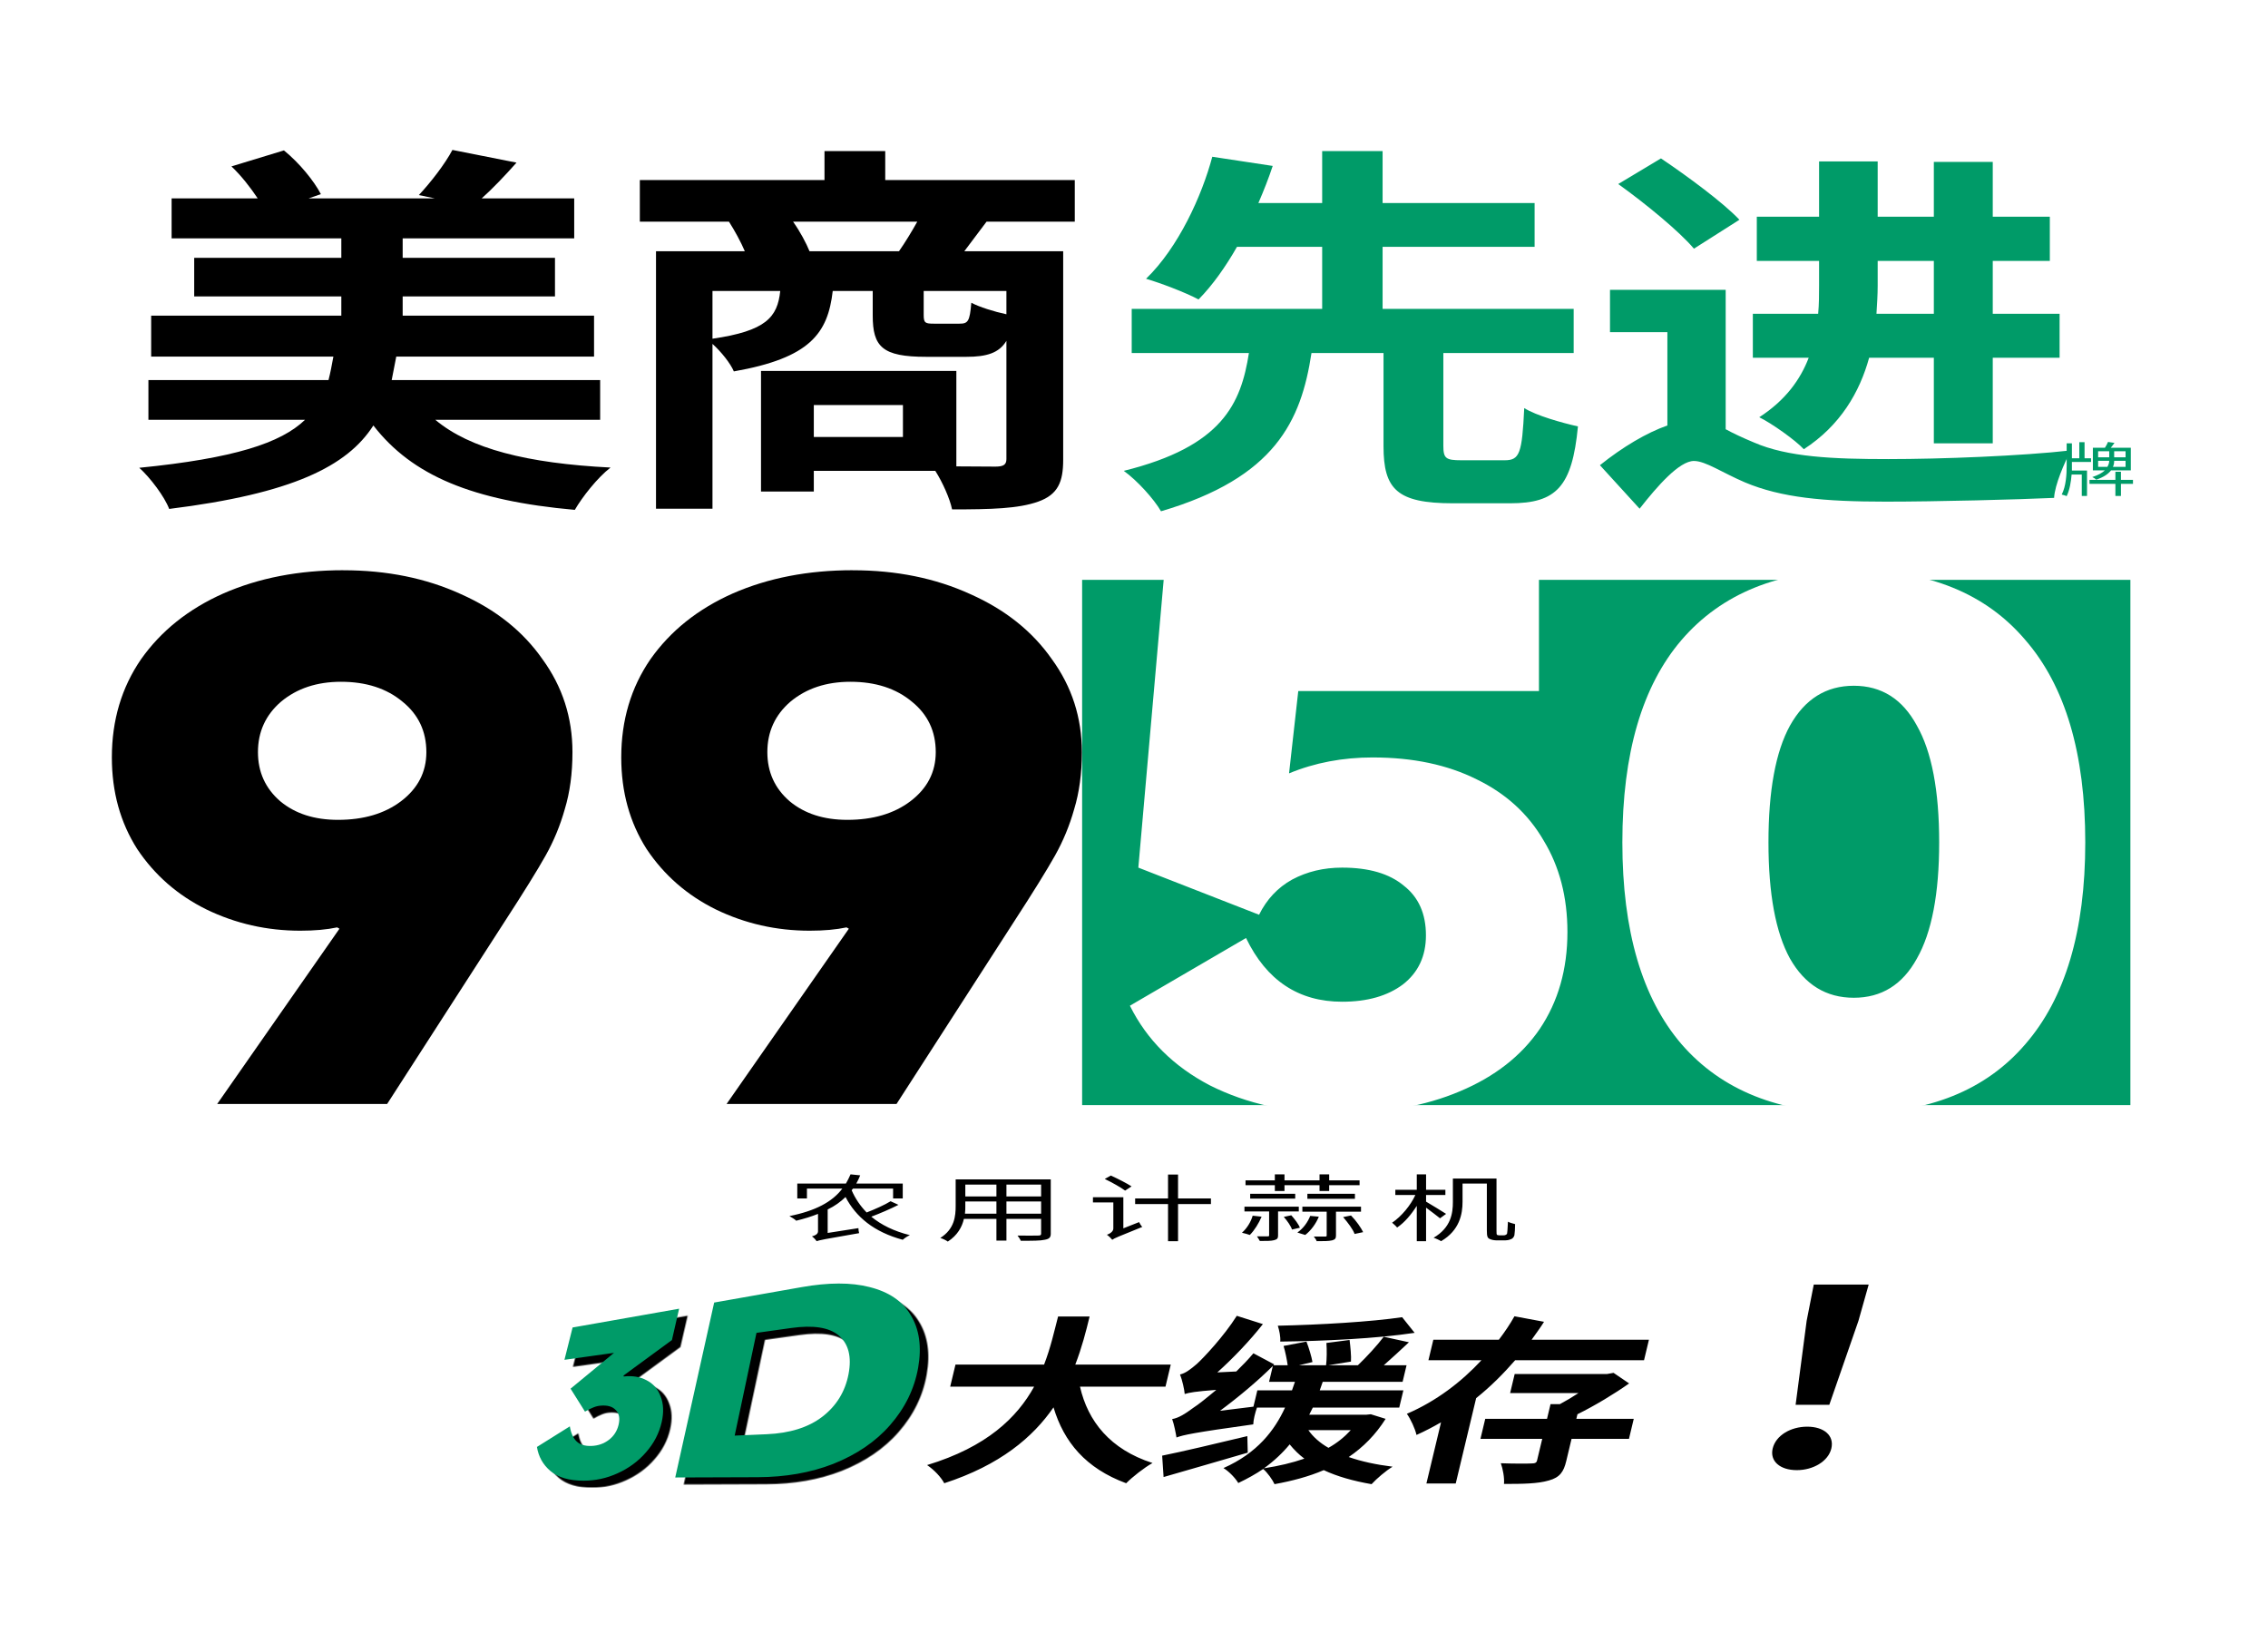
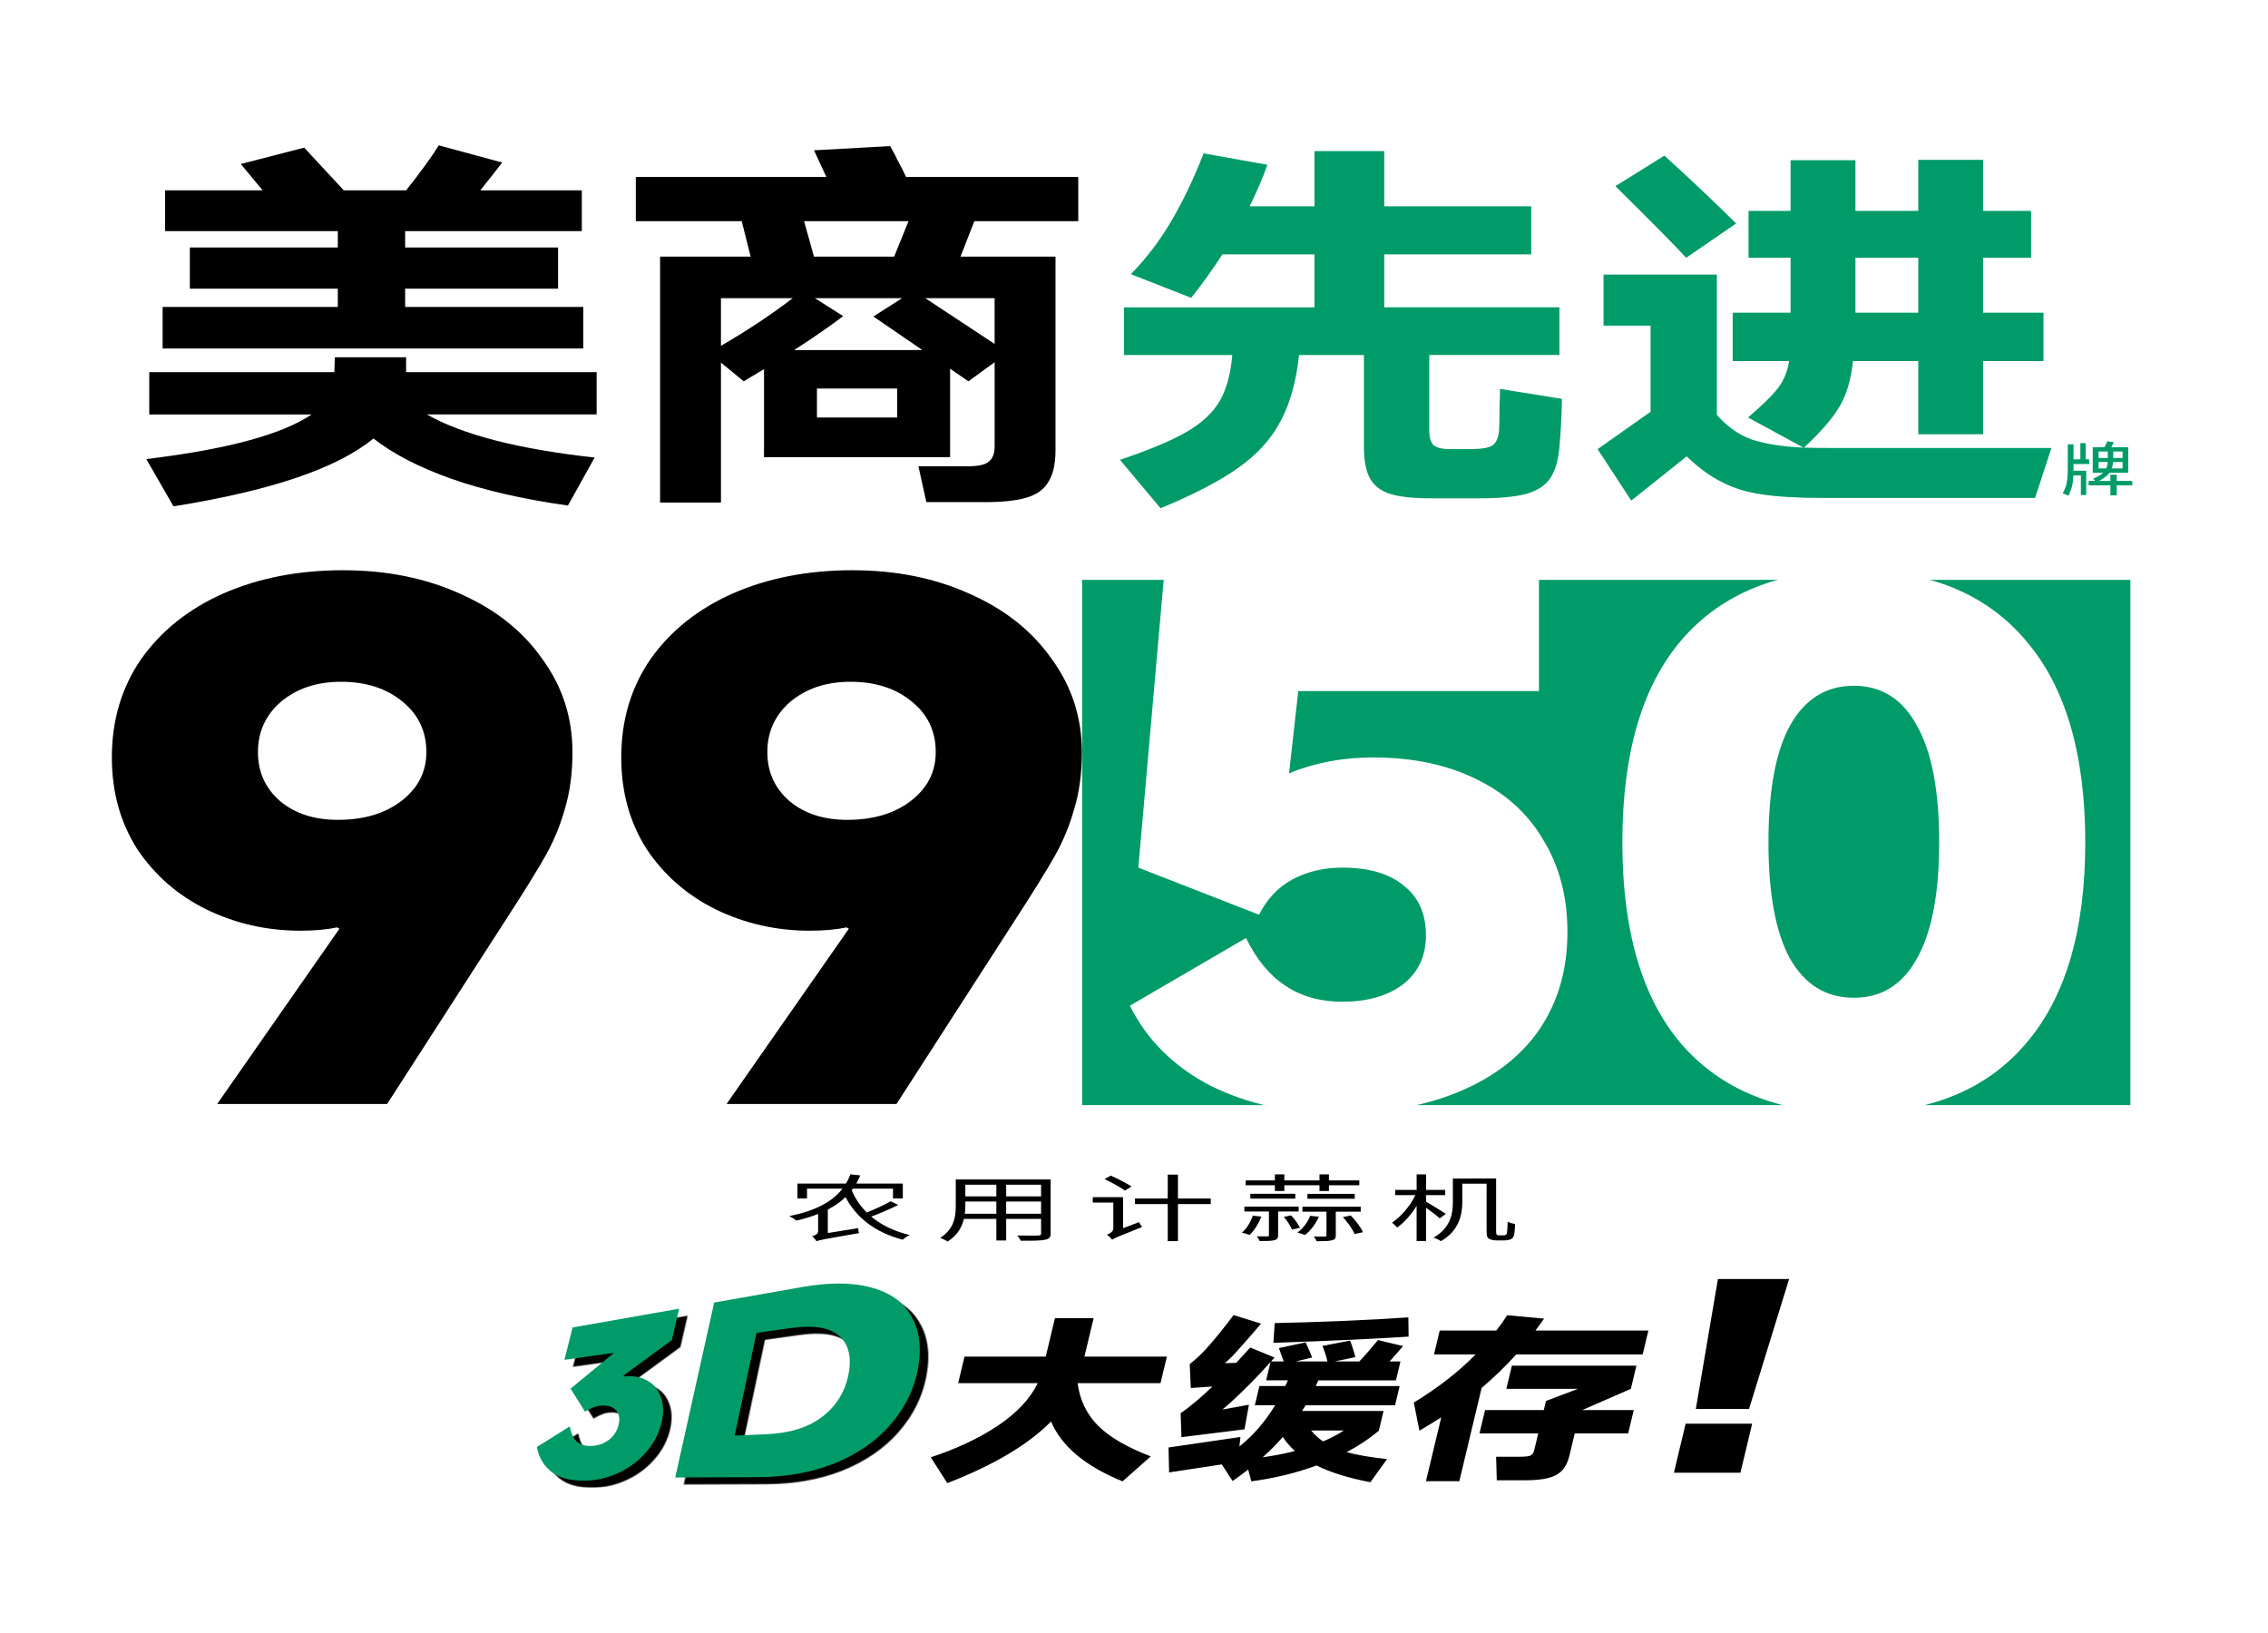
<svg xmlns="http://www.w3.org/2000/svg" width="500" height="360" viewBox="0 0 132.292 95.25" version="1.1" id="svg1" xml:space="preserve">
  <defs id="defs1">
    <filter style="color-interpolation-filters:sRGB" id="filter21" x="0" y="0" width="1.027" height="1.035">
      <feFlood result="flood" in="SourceGraphic" flood-opacity="1" flood-color="rgb(0,0,0)" id="feFlood20" />
      <feGaussianBlur result="blur" in="SourceGraphic" stdDeviation="0" id="feGaussianBlur20" />
      <feOffset result="offset" in="blur" dx="0.7" dy="0.5" id="feOffset20" />
      <feComposite result="comp1" operator="in" in="flood" in2="offset" id="feComposite20" />
      <feComposite result="comp2" operator="over" in="SourceGraphic" in2="comp1" id="feComposite21" />
    </filter>
    <filter style="color-interpolation-filters:sRGB;" id="filter24" x="-0.006" y="-0.016" width="1.026" height="1.064">
      <feFlood result="flood" in="SourceGraphic" flood-opacity="1" flood-color="rgb(0,155,104)" id="feFlood23" />
      <feGaussianBlur result="blur" in="SourceGraphic" stdDeviation="0" id="feGaussianBlur23" />
      <feOffset result="offset" in="blur" dx="0.7" dy="0.5" id="feOffset23" />
      <feComposite result="comp1" operator="in" in="flood" in2="offset" id="feComposite23" />
      <feComposite result="comp2" operator="over" in="SourceGraphic" in2="comp1" id="feComposite24" />
    </filter>
  </defs>
  <g id="layer1">
    <circle style="display:none;fill:#ffffff;fill-opacity:1;stroke:none;stroke-width:5.766;stroke-linejoin:bevel;stroke-dasharray:none;stroke-opacity:1;paint-order:stroke markers fill" id="path63" cx="-227.411" cy="163.325" r="33.073" transform="rotate(-165.9727)" />
-     <rect style="fill:#ffffff;fill-opacity:1;stroke-width:2.094;stroke-linecap:square;stroke-linejoin:round;stroke-dashoffset:34.016;paint-order:stroke fill markers" id="rect5" width="132.292" height="95.25" x="2.5221605e-06" y="8.7646487e-07" />
+     <path id="rect5" style="fill:#ffffff;stroke-width:2.094;stroke-linecap:square;stroke-linejoin:round;stroke-dashoffset:34.016;paint-order:stroke fill markers" d="M 2.5221605e-6,8.7646487e-7 H 132.292 V 95.25 H 2.5221605e-6 Z" />
    <g id="g14">
-       <text xml:space="preserve" style="font-size:25.334px;line-height:0.7;font-family:Verana;-inkscape-font-specification:Verana;text-align:start;text-decoration-color:#000000;letter-spacing:-0.553px;word-spacing:0px;writing-mode:lr-tb;direction:ltr;text-anchor:start;fill:#000000;fill-opacity:1;stroke-width:6.334;stroke-linecap:square;stroke-linejoin:round;stroke-dashoffset:34.016;paint-order:stroke fill markers" x="6.425" y="31.574" id="text1" transform="scale(1.139446,0.8776195)">
-         <tspan id="tspan1" style="font-style:normal;font-variant:normal;font-weight:630;font-stretch:normal;font-family:misans;-inkscape-font-specification:'misans weight=630';letter-spacing:-0.553px;fill:#000000;fill-opacity:1;stroke-width:6.334" x="6.425" y="31.574">美商<tspan style="letter-spacing:-0.553px;fill:#009b68;fill-opacity:1;stroke-width:6.334" id="tspan6">先进</tspan>
-         </tspan>
-       </text>
-       <text xml:space="preserve" style="font-size:3.926px;line-height:0.7;font-family:Verana;-inkscape-font-specification:Verana;text-align:start;text-decoration-color:#000000;letter-spacing:0.654px;word-spacing:0px;writing-mode:lr-tb;direction:ltr;text-anchor:start;fill:#009b68;fill-opacity:1;stroke-width:0.982;stroke-linecap:square;stroke-linejoin:round;stroke-dashoffset:34.016;paint-order:stroke fill markers" x="104.312" y="32.99" id="text2" transform="scale(1.151334,0.8685575)">
-         <tspan id="tspan2" style="font-style:normal;font-variant:normal;font-weight:normal;font-stretch:normal;font-family:misans;-inkscape-font-specification:misans;fill:#009b68;fill-opacity:1;stroke-width:0.982" x="104.312" y="32.99">牌</tspan>
-       </text>
+       <g id="text1" style="font-size:25.334px;line-height:0.7;font-family:Verana;-inkscape-font-specification:Verana;letter-spacing:-0.553px;word-spacing:0px;stroke-width:6.334;stroke-linecap:square;stroke-linejoin:round;stroke-dashoffset:34.016;paint-order:stroke fill markers" transform="scale(1.139446,0.8776195)" aria-label="美商先进">
+         <path style="font-weight:630;font-family:misans;-inkscape-font-specification:'misans weight=630'" d="m 29.859,20.401 v 2.761 H 8.325 V 20.401 H 17.293 V 19.185 H 9.718 V 16.449 H 17.293 V 15.36 H 8.452 v -2.711 h 4.991 l -1.115,-1.748 3.243,-1.089 2.027,2.837 h 3.192 q 1.115,-1.824 1.672,-2.989 l 3.243,1.14 q -0.304,0.532 -1.115,1.849 h 5.194 v 2.711 h -9.044 v 1.089 h 7.828 v 2.736 h -7.828 v 1.216 z m 0.684,4.332 v 2.812 h -8.69 q 2.736,2.027 8.588,2.863 l -1.368,3.192 q -3.445,-0.633 -5.954,-1.773 -2.483,-1.14 -4.003,-2.685 -2.761,2.964 -10.235,4.51 L 7.489,30.51 q 6.182,-0.963 8.462,-2.964 H 7.641 V 24.733 h 9.475 l 0.025,-0.988 h 3.648 V 24.733 Z M 55.198,14.701 h -5.32 l -0.709,2.356 h 4.864 v 12.844 q 0,1.368 -0.355,2.103 -0.329,0.76 -1.115,1.064 -0.76,0.304 -2.153,0.304 h -2.989 l -0.405,-2.381 h 2.508 q 0.811,0 1.089,-0.304 0.304,-0.304 0.304,-1.039 v -5.574 l -1.343,1.267 -0.937,-0.836 v 5.878 h -9.526 v -5.852 l -1.039,0.811 -1.165,-1.241 v 9.298 H 33.791 V 17.057 h 4.636 l -0.456,-2.356 h -5.422 v -2.939 h 9.754 l -0.633,-1.773 3.901,-0.279 0.253,0.608 q 0.076,0.228 0.228,0.583 0.152,0.355 0.329,0.861 h 8.816 z m -13.529,2.356 h 4.104 l 0.735,-2.356 h -5.346 z m -4.763,5.928 q 2.077,-1.571 3.673,-3.167 h -3.673 z m 10.311,0.279 -2.508,-2.229 1.469,-1.216 h -4.459 l 1.444,1.191 q -0.912,0.912 -2.508,2.255 z m 0.152,-3.445 3.547,3.04 v -3.04 z m -5.548,7.93 h 4.104 v -1.925 h -4.104 z" id="path5" />
+         <path style="font-weight:630;font-family:misans;-inkscape-font-specification:'misans weight=630';fill:#009b68" d="m 79.954,26.507 q 0,1.343 -0.127,3.243 -0.101,1.393 -0.507,2.103 -0.405,0.709 -1.241,0.988 -0.836,0.279 -2.381,0.279 h -2.457 q -1.368,0 -2.103,-0.304 -0.709,-0.304 -1.013,-1.039 -0.304,-0.709 -0.304,-2.103 v -6.08 h -3.319 q -0.228,2.685 -0.963,4.434 -0.709,1.748 -2.153,3.065 -1.419,1.317 -3.977,2.685 l -2.077,-3.217 q 2.204,-0.963 3.369,-1.824 1.191,-0.887 1.723,-2.052 0.532,-1.165 0.659,-3.091 h -5.548 v -3.167 h 9.754 v -3.521 h -4.712 q -0.76,1.52 -1.596,2.888 l -3.091,-1.571 q 1.216,-1.621 2.077,-3.547 0.887,-1.951 1.647,-4.484 l 3.268,0.76 q -0.38,1.368 -0.912,2.761 h 3.319 v -3.673 h 3.572 v 3.673 h 7.524 v 3.192 h -7.524 v 3.521 h 8.968 v 3.167 h -6.663 v 5.016 q 0,0.709 0.228,0.988 0.253,0.253 0.836,0.253 h 0.988 q 0.912,0 1.191,-0.253 0.279,-0.279 0.329,-0.963 0.025,-0.38 0.025,-1.697 0.025,-0.431 0.025,-1.089 z m 6.364,-9.374 q -0.861,-1.216 -3.623,-4.763 l 2.508,-2.027 q 2.001,2.356 3.673,4.51 z m 18.697,12.642 -0.836,3.319 H 93.234 q -1.824,0 -2.989,-0.228 -1.165,-0.203 -2.077,-0.811 -0.912,-0.583 -1.824,-1.723 l -2.837,2.939 -1.723,-3.42 2.711,-2.483 V 21.643 H 82.087 V 18.248 h 5.802 v 9.323 q 0.76,1.14 1.748,1.621 1.013,0.456 2.685,0.557 l -2.837,-2.001 q 1.115,-1.241 1.545,-1.976 0.431,-0.735 0.557,-1.773 h -2.888 V 20.781 h 2.964 v -0.735 -2.913 h -2.153 v -3.116 h 2.153 V 10.648 h 3.319 v 3.369 h 3.217 v -3.395 h 3.319 v 3.395 h 2.457 v 3.116 h -2.457 v 3.648 h 3.091 v 3.217 h -3.091 v 4.864 h -3.319 v -4.864 h -3.344 q -0.152,1.9 -0.709,3.065 -0.532,1.165 -1.799,2.685 0.431,0.025 1.393,0.025 z M 94.982,17.133 v 2.66 0.988 h 3.217 v -3.648 z" id="path6" />
+       </g>
+       <path style="font-size:3.926px;line-height:0.7;font-family:misans;-inkscape-font-specification:misans;letter-spacing:0.654px;word-spacing:0px;fill:#009b68;stroke-width:0.982;stroke-linecap:square;stroke-linejoin:round;stroke-dashoffset:34.016;paint-order:stroke fill markers" d="m 108.026,32.295 v 0.298 h -0.785 v 0.671 h -0.322 V 32.593 h -1.103 v -0.298 h 0.33 l -0.102,-0.145 q 0.185,-0.114 0.302,-0.204 0.122,-0.094 0.204,-0.196 h -0.526 v -1.716 h 0.593 q 0.106,-0.263 0.145,-0.4 l 0.33,0.063 q -0.035,0.114 -0.126,0.338 h 0.856 v 1.716 h -0.95 q -0.086,0.157 -0.22,0.291 -0.13,0.13 -0.314,0.255 h 0.581 v -0.416 h 0.322 v 0.416 z m -2.976,-0.817 v 0.133 h 0.644 v 1.633 h -0.271 v -1.319 h -0.381 q -0.016,0.448 -0.071,0.746 -0.055,0.298 -0.181,0.616 L 104.508,33.131 q 0.106,-0.283 0.157,-0.491 0.051,-0.208 0.071,-0.491 0.024,-0.283 0.024,-0.77 v -1.543 h 0.291 v 1.009 h 0.346 v -1.088 h 0.271 v 1.088 h 0.177 v 0.314 h -0.793 z m 1.735,-0.722 v -0.436 h -0.467 v 0.436 z m 0.279,0 h 0.471 v -0.436 h -0.471 z m -0.746,0.703 h 0.389 q 0.059,-0.177 0.075,-0.432 h -0.463 z m 1.217,0 v -0.432 h -0.479 q -0.012,0.228 -0.067,0.432 z" id="text2" transform="scale(1.151334,0.8685575)" aria-label="牌" />
    </g>
-     <text xml:space="preserve" style="font-size:5.65px;line-height:0.7;font-family:Verana;-inkscape-font-specification:Verana;text-align:start;text-decoration-color:#000000;letter-spacing:0.942px;word-spacing:0px;writing-mode:lr-tb;direction:ltr;text-anchor:start;fill:#000000;fill-opacity:1;stroke-width:1.413;stroke-linecap:square;stroke-linejoin:round;stroke-dashoffset:34.016;paint-order:stroke fill markers" x="34.313" y="96.17" id="text4" transform="scale(1.334678,0.7492443)">
-       <tspan id="tspan4" style="fill:#000000;fill-opacity:1;stroke-width:1.413" x="34.313" y="96.17">农用计蒜机</tspan>
-     </text>
-     <rect style="fill:#009b68;fill-opacity:1;stroke-width:0.631;stroke-linecap:square;stroke-linejoin:round;stroke-dashoffset:34.016;paint-order:stroke fill markers" id="rect6" width="61.145" height="30.637" x="63.12" y="33.822" />
+     <path d="m 35.681,96.628 c 0.13,-0.09 0.333,-0.164 1.865,-0.633 -0.023,-0.09 -0.04,-0.266 -0.04,-0.384 l -1.328,0.379 v -1.825 c 0.305,-0.277 0.559,-0.599 0.774,-0.972 0.458,1.542 1.232,2.712 2.497,3.317 0.073,-0.119 0.209,-0.277 0.311,-0.362 -0.701,-0.299 -1.254,-0.797 -1.684,-1.435 0.373,-0.249 0.842,-0.599 1.181,-0.91 l -0.333,-0.283 c -0.26,0.271 -0.689,0.622 -1.045,0.87 -0.288,-0.514 -0.509,-1.096 -0.655,-1.729 l 0.051,-0.124 h 1.752 v 0.763 h 0.429 v -1.158 h -2.034 c 0.062,-0.203 0.124,-0.412 0.175,-0.638 l -0.429,-0.085 c -0.057,0.254 -0.119,0.497 -0.198,0.723 h -2.119 v 1.158 h 0.418 v -0.763 h 1.548 c -0.446,1.034 -1.181,1.723 -2.322,2.136 0.096,0.085 0.254,0.26 0.311,0.35 0.35,-0.147 0.667,-0.316 0.949,-0.52 v 1.362 c 0,0.22 -0.164,0.333 -0.266,0.379 0.073,0.096 0.164,0.283 0.192,0.384 z m 6.089,-4.808 v 2.051 c 0,0.797 -0.057,1.797 -0.684,2.503 0.096,0.051 0.266,0.192 0.328,0.277 0.435,-0.48 0.627,-1.13 0.712,-1.763 h 1.418 v 1.684 h 0.429 v -1.684 h 1.526 v 1.158 c 0,0.102 -0.04,0.136 -0.153,0.141 -0.107,0.006 -0.492,0.011 -0.887,-0.006 0.057,0.113 0.124,0.299 0.147,0.407 0.531,0.006 0.859,0 1.051,-0.068 0.192,-0.068 0.26,-0.198 0.26,-0.475 V 91.82 Z m 0.418,0.407 h 1.356 v 0.91 H 42.188 Z m 3.311,0 v 0.91 H 43.973 V 92.227 Z m -3.311,1.311 h 1.356 v 0.949 h -1.379 c 0.017,-0.215 0.023,-0.424 0.023,-0.616 z m 3.311,0 v 0.949 h -1.526 v -0.949 z m 2.772,-1.746 c 0.316,0.266 0.712,0.65 0.893,0.893 l 0.288,-0.316 C 49.26,92.136 48.859,91.775 48.548,91.52 Z m -0.514,1.407 v 0.418 h 0.898 v 2.028 c 0,0.243 -0.175,0.412 -0.283,0.48 0.079,0.085 0.192,0.277 0.232,0.39 0.09,-0.119 0.249,-0.243 1.316,-1 -0.045,-0.079 -0.113,-0.26 -0.141,-0.373 l -0.695,0.475 v -2.418 z m 3.277,-1.757 v 1.859 h -1.435 v 0.435 h 1.435 v 2.887 h 0.446 v -2.887 h 1.435 v -0.435 h -1.435 v -1.859 z m 3.609,1.492 v 0.379 h 1.966 v -0.379 z m 0.107,1.706 c -0.09,0.486 -0.254,0.983 -0.475,1.322 0.096,0.04 0.266,0.124 0.339,0.175 0.209,-0.35 0.396,-0.898 0.514,-1.424 z m 1.356,0.096 c 0.153,0.305 0.305,0.718 0.356,0.989 l 0.35,-0.141 c -0.062,-0.26 -0.22,-0.661 -0.39,-0.966 z m 1.034,-1.797 v 0.384 h 2.068 v -0.384 z m 0.119,1.712 c -0.107,0.492 -0.305,0.977 -0.559,1.305 0.09,0.04 0.26,0.13 0.333,0.186 0.254,-0.35 0.475,-0.881 0.605,-1.418 z m 1.429,0.102 c 0.215,0.412 0.435,0.961 0.509,1.316 l 0.367,-0.141 C 59.479,95.572 59.264,95.04 59.033,94.628 Z m -4.305,-0.819 v 0.379 h 1.074 v 1.87 c 0,0.057 -0.017,0.068 -0.073,0.068 -0.068,0.006 -0.249,0.006 -0.458,0 0.051,0.107 0.107,0.26 0.124,0.362 0.305,0 0.503,0 0.638,-0.062 0.136,-0.062 0.17,-0.164 0.17,-0.367 v -1.87 h 0.898 v -0.379 z m 2.537,0.011 v 0.384 h 1.051 v 1.859 c 0,0.062 -0.017,0.079 -0.079,0.079 -0.062,0 -0.26,0 -0.48,-0.006 0.057,0.107 0.107,0.26 0.124,0.367 0.322,0 0.525,-0.006 0.667,-0.068 0.141,-0.057 0.175,-0.164 0.175,-0.367 v -1.865 h 1.09 v -0.384 z m -2.48,-2.051 v 0.379 h 1.277 v 0.446 h 0.412 v -0.446 h 1.537 v 0.446 h 0.412 v -0.446 h 1.328 V 91.893 H 58.078 V 91.424 h -0.412 v 0.469 H 56.129 V 91.424 h -0.412 v 0.469 z m 9.055,-0.147 v 1.814 c 0,0.876 -0.079,2 -0.842,2.791 0.096,0.051 0.26,0.192 0.322,0.271 0.814,-0.836 0.932,-2.119 0.932,-3.062 v -1.413 h 1.062 v 3.639 c 0,0.486 0.034,0.588 0.13,0.672 0.085,0.073 0.209,0.107 0.322,0.107 0.073,0 0.203,0 0.288,0 0.119,0 0.22,-0.023 0.299,-0.079 0.085,-0.057 0.13,-0.153 0.158,-0.316 0.023,-0.141 0.045,-0.559 0.045,-0.881 -0.107,-0.034 -0.237,-0.102 -0.322,-0.181 -0.006,0.379 -0.011,0.678 -0.028,0.808 -0.006,0.13 -0.023,0.181 -0.057,0.215 -0.023,0.028 -0.068,0.04 -0.113,0.04 -0.057,0 -0.124,0 -0.164,0 -0.045,0 -0.073,-0.011 -0.102,-0.034 -0.028,-0.023 -0.04,-0.13 -0.04,-0.316 V 91.746 Z M 61.912,91.424 v 1.209 h -0.938 v 0.407 h 0.881 c -0.203,0.785 -0.616,1.667 -1.017,2.141 0.068,0.102 0.175,0.271 0.22,0.384 0.316,-0.39 0.622,-1.028 0.853,-1.689 v 2.74 h 0.412 v -2.593 c 0.22,0.283 0.486,0.633 0.599,0.825 l 0.266,-0.35 C 63.059,94.351 62.523,93.747 62.325,93.549 V 93.04 h 0.836 V 92.633 H 62.325 V 91.424 Z" id="text4" style="font-size:5.65px;line-height:0.7;font-family:Verana;-inkscape-font-specification:Verana;letter-spacing:0.942px;word-spacing:0px;stroke-width:1.413;stroke-linecap:square;stroke-linejoin:round;stroke-dashoffset:34.016;paint-order:stroke fill markers" transform="scale(1.334678,0.7492443)" aria-label="农用计蒜机" />
+     <path id="rect6" style="fill:#009b68;stroke-width:0.631;stroke-linecap:square;stroke-linejoin:round;stroke-dashoffset:34.016;paint-order:stroke fill markers" d="m 63.12,33.822 h 61.145 v 30.637 H 63.12 Z" />
    <g id="text5" style="font-size:41.674px;line-height:0;font-family:misans;-inkscape-font-specification:misans;letter-spacing:-0.523px;word-spacing:0px;stroke-width:0.612;stroke-linecap:square;stroke-linejoin:round;stroke-dashoffset:34.016;paint-order:stroke fill markers" transform="scale(1.07628,0.9291266)" aria-label="9950">
      <path style="font-weight:bold;-inkscape-font-specification:'misans Bold'" d="m 18.607,35.799 q 3.542,0 6.376,1.5 2.834,1.459 4.417,4.084 1.625,2.584 1.625,5.834 0,2 -0.417,3.584 -0.375,1.542 -1.042,2.917 -0.667,1.375 -2.209,4.126 l -6.376,11.46 h -9.21 l 6.626,-11.002 -0.125,-0.083 q -0.833,0.208 -2,0.208 -2.709,0 -5.084,-1.334 -2.334,-1.334 -3.751,-3.792 -1.375,-2.5 -1.375,-5.751 0,-3.501 1.584,-6.168 1.625,-2.667 4.459,-4.126 2.875,-1.459 6.501,-1.459 z m -0.292,15.669 q 2.084,0 3.417,-1.167 1.375,-1.209 1.375,-3.084 0,-1.959 -1.292,-3.167 -1.292,-1.25 -3.334,-1.25 -1.959,0 -3.251,1.25 -1.25,1.25 -1.25,3.167 0,1.875 1.209,3.084 1.209,1.167 3.126,1.167 z m 27.899,-15.669 q 3.542,0 6.376,1.5 2.834,1.459 4.417,4.084 1.625,2.584 1.625,5.834 0,2 -0.417,3.584 -0.375,1.542 -1.042,2.917 -0.667,1.375 -2.209,4.126 l -6.376,11.46 h -9.21 l 6.626,-11.002 -0.125,-0.083 q -0.833,0.208 -2,0.208 -2.709,0 -5.084,-1.334 -2.334,-1.334 -3.751,-3.792 -1.375,-2.5 -1.375,-5.751 0,-3.501 1.584,-6.168 1.625,-2.667 4.459,-4.126 2.875,-1.459 6.501,-1.459 z m -0.292,15.669 q 2.084,0 3.417,-1.167 1.375,-1.209 1.375,-3.084 0,-1.959 -1.292,-3.167 -1.292,-1.25 -3.334,-1.25 -1.959,0 -3.251,1.25 -1.25,1.25 -1.25,3.167 0,1.875 1.209,3.084 1.209,1.167 3.126,1.167 z" id="path1" />
      <path style="font-weight:bold;-inkscape-font-specification:'misans Bold';fill:#ffffff" d="m 74.404,47.551 q 3.251,0 5.626,1.375 2.375,1.334 3.626,3.834 1.292,2.459 1.292,5.751 0,3.501 -1.5,6.084 -1.5,2.542 -4.334,3.917 -2.792,1.375 -6.626,1.375 -3.917,0 -6.918,-1.75 -2.959,-1.792 -4.334,-5.001 l 6.293,-4.251 q 1.667,4.001 5.209,4.001 2.042,0 3.292,-1.084 1.25,-1.125 1.25,-3.084 0,-2.042 -1.209,-3.126 -1.167,-1.125 -3.334,-1.125 -1.5,0 -2.709,0.75 -1.167,0.75 -1.792,2.209 l -6.543,-2.959 1.375,-18.086 h 20.337 v 7.001 h -13.044 l -0.5,5.168 q 2.084,-1 4.542,-1 z m 26.065,22.337 q -6.084,0 -9.335,-4.334 -3.209,-4.334 -3.209,-12.669 0,-8.376 3.209,-12.711 3.251,-4.376 9.335,-4.376 6.084,0 9.293,4.376 3.251,4.334 3.251,12.711 0,8.335 -3.251,12.669 -3.209,4.334 -9.293,4.334 z m 0,-7.251 q 2.25,0 3.417,-2.459 1.209,-2.459 1.209,-7.293 0,-4.876 -1.209,-7.335 -1.167,-2.5 -3.417,-2.5 -2.25,0 -3.459,2.5 -1.167,2.459 -1.167,7.335 0,4.834 1.167,7.293 1.209,2.459 3.459,2.459 z" id="path2" />
    </g>
    <g id="g12" transform="translate(-1.822793,2.505723)">
-       <text xml:space="preserve" style="font-style:normal;font-variant:normal;font-weight:bold;font-stretch:normal;font-size:12.108px;line-height:0;font-family:misans;-inkscape-font-specification:'misans Bold';text-align:start;text-decoration-color:#000000;letter-spacing:-0.293px;word-spacing:0px;writing-mode:lr-tb;direction:ltr;text-anchor:start;fill:#000000;fill-opacity:1;stroke-width:0.454;stroke-linecap:square;stroke-linejoin:round;stroke-dasharray:none;stroke-dashoffset:34.016;paint-order:stroke fill markers" x="64.575" y="96.802" id="text8" transform="matrix(1.164768,0,-0.20538,0.8585403,0,0)">
-         <tspan id="tspan8" style="fill:#000000;fill-opacity:1;stroke:none;stroke-width:0.454;stroke-dasharray:none;stroke-opacity:1;paint-order:markers fill stroke" x="64.575" y="96.802">大缓存<tspan style="font-size:16.658px;fill:#000000;fill-opacity:1;stroke:none;stroke-width:0.454;stroke-dasharray:none;stroke-opacity:1;paint-order:markers fill stroke" id="tspan9">！</tspan>
-         </tspan>
-       </text>
+       <g id="text8" style="font-weight:bold;font-size:12.108px;line-height:0;font-family:misans;-inkscape-font-specification:'misans Bold';letter-spacing:-0.293px;word-spacing:0px;stroke-width:0.454;stroke-linecap:square;stroke-linejoin:round;stroke-dashoffset:34.016;paint-order:stroke fill markers" transform="matrix(1.164768,0,-0.20538,0.8585403,0,0)" aria-label="大缓存！">
+         <path style="paint-order:markers fill stroke" d="m 71.585,91.05 q 0.46,1.695 1.514,2.87 1.066,1.175 3.027,2.107 l -1.114,1.695 q -3.063,-1.538 -4.299,-4.068 -1.284,2.349 -4.456,4.19 l -1.138,-1.756 q 1.78,-0.86 2.979,-2.143 1.199,-1.296 1.489,-2.894 h -3.984 v -1.804 h 4.068 v -2.615 h 1.937 v 2.615 h 4.129 v 1.804 z m 15.848,6.732 q -1.744,-0.436 -2.894,-1.138 -1.392,0.763 -3.076,1.078 l -0.303,-0.799 q -0.315,0.412 -0.642,0.775 l -0.739,-1.126 -2.543,0.545 -0.327,-1.695 3.475,-0.714 0.061,0.642 q 0.835,-1.102 1.296,-2.797 H 80.725 v -1.308 h 1.296 q 0.012,-0.121 0.061,-0.387 h -1.09 v -1.247 q -0.448,0.944 -0.981,1.865 -0.521,0.908 -0.86,1.368 l 1.271,-0.327 0.073,1.671 -3.063,0.533 -0.327,-1.623 q 0.605,-0.69 1.271,-1.816 l -1.066,0.097 -0.339,-1.623 q 0.412,-0.521 0.787,-1.344 0.387,-0.835 0.823,-1.986 l 1.477,0.581 -0.23,0.509 q -0.436,0.944 -0.678,1.429 -0.23,0.472 -0.436,0.751 l 0.569,-0.024 0.521,-1.041 1.332,0.678 -0.121,0.266 h 0.63 q -0.085,-0.206 -0.4,-0.908 l 1.271,-0.387 q 0.339,0.654 0.509,1.029 l -0.775,0.266 h 1.586 q -0.182,-0.521 -0.436,-1.053 l 1.32,-0.363 q 0.254,0.545 0.46,1.126 l -0.981,0.291 h 1.235 q 0.291,-0.557 0.678,-1.453 l 1.332,0.412 -0.496,1.041 h 0.545 v 1.284 h -3.887 q -0.012,0.109 -0.061,0.387 h 4.202 v 1.308 h -4.48 l -0.109,0.387 h 4.081 v 1.344 q -0.581,0.823 -1.356,1.453 0.787,0.278 2.107,0.472 z m 0.17,-9.893 q -2.361,0.218 -6.696,0.424 l -0.17,-1.344 q 1.477,-0.036 3.378,-0.145 1.901,-0.109 3.245,-0.242 z m -3.027,7.12 q 0.545,-0.351 0.908,-0.739 h -1.635 q 0.351,0.448 0.727,0.739 z m -2.071,-0.303 q -0.327,0.714 -0.763,1.38 0.823,-0.157 1.538,-0.424 -0.472,-0.484 -0.775,-0.957 z M 93.207,89.101 q -0.593,1.211 -1.332,2.276 v 6.333 H 90.204 V 93.375 q -0.387,0.4 -0.932,0.908 L 88.654,92.37 Q 90.204,90.869 91.172,89.101 h -2.083 v -1.623 h 2.833 q 0.218,-0.545 0.363,-1.041 l 1.889,0.23 -0.291,0.811 h 5.655 v 1.623 z m 6.551,3.778 v 1.586 h -2.676 v 1.526 q 0,0.618 -0.182,0.981 -0.182,0.363 -0.605,0.521 -0.412,0.157 -1.138,0.157 h -1.417 l -0.315,-1.598 h 1.175 q 0.412,0 0.533,-0.085 0.121,-0.097 0.121,-0.375 v -1.126 h -2.942 v -1.586 h 2.942 v -0.618 l 1.453,-0.823 h -3.584 v -1.574 h 6.236 v 1.574 l -2.18,1.441 z" id="path3" />
+         <path style="font-size:16.658px;paint-order:markers fill stroke" d="m 105.518,92.804 h -2.665 l -0.45,-8.829 h 3.565 z m 0.333,4.331 h -3.332 v -3.332 h 3.332 z" id="path4" />
+       </g>
      <path style="font-weight:bold;font-size:19.403px;line-height:0;font-family:misans;-inkscape-font-specification:'misans Bold';letter-spacing:0px;word-spacing:0px;fill:#009b68;stroke-width:0.794;stroke-linecap:square;stroke-linejoin:round;stroke-dashoffset:34.016;paint-order:stroke fill markers;filter:url(#filter21)" d="m 36.74,82.865 c 0.607,-0.07 1.168,0.017 1.682,0.267 0.524,0.244 0.931,0.631 1.218,1.164 0.303,0.528 0.438,1.143 0.402,1.842 -0.042,0.807 -0.294,1.536 -0.753,2.181 -0.444,0.639 -1.038,1.139 -1.775,1.498 -0.712,0.353 -1.494,0.527 -2.338,0.527 -1.05,0 -1.881,-0.237 -2.509,-0.702 -0.613,-0.454 -1.032,-1.028 -1.264,-1.721 l 2.099,-1.477 c 0.165,0.481 0.389,0.84 0.672,1.075 0.286,0.238 0.664,0.349 1.135,0.33 0.468,-0.018 0.858,-0.163 1.166,-0.435 0.31,-0.274 0.48,-0.637 0.507,-1.087 0.028,-0.459 -0.103,-0.811 -0.391,-1.054 -0.273,-0.252 -0.654,-0.356 -1.14,-0.315 -0.18,0.015 -0.346,0.058 -0.499,0.128 -0.151,0.06 -0.334,0.161 -0.547,0.301 l -1.326,-1.648 2.663,-2.57 -3.468,0.499 0.175,-2.32 7.409,-1.348 -0.12,2.251 -3.024,2.544 z m 4.975,7.248 0.58,-12.555 6.094,-1.109 c 1.846,-0.336 3.476,-0.344 4.858,-0.004 1.437,0.342 2.55,1.009 3.31,2.008 0.797,1.009 1.204,2.271 1.204,3.776 0,1.518 -0.431,2.899 -1.286,4.12 -0.825,1.191 -2.036,2.124 -3.599,2.792 -1.51,0.633 -3.271,0.945 -5.243,0.952 z m 6.029,-3.105 c 1.624,-0.072 2.888,-0.485 3.751,-1.249 0.878,-0.777 1.331,-1.804 1.35,-3.065 0.018,-1.251 -0.386,-2.178 -1.196,-2.775 -0.791,-0.583 -1.973,-0.755 -3.513,-0.533 l -2.42,0.348 -0.264,7.374 z" id="text10" transform="matrix(0.8126862,0,-0.1432985,0.8126862,20.22123,10.43948)" aria-label="3D" />
    </g>
  </g>
</svg>
